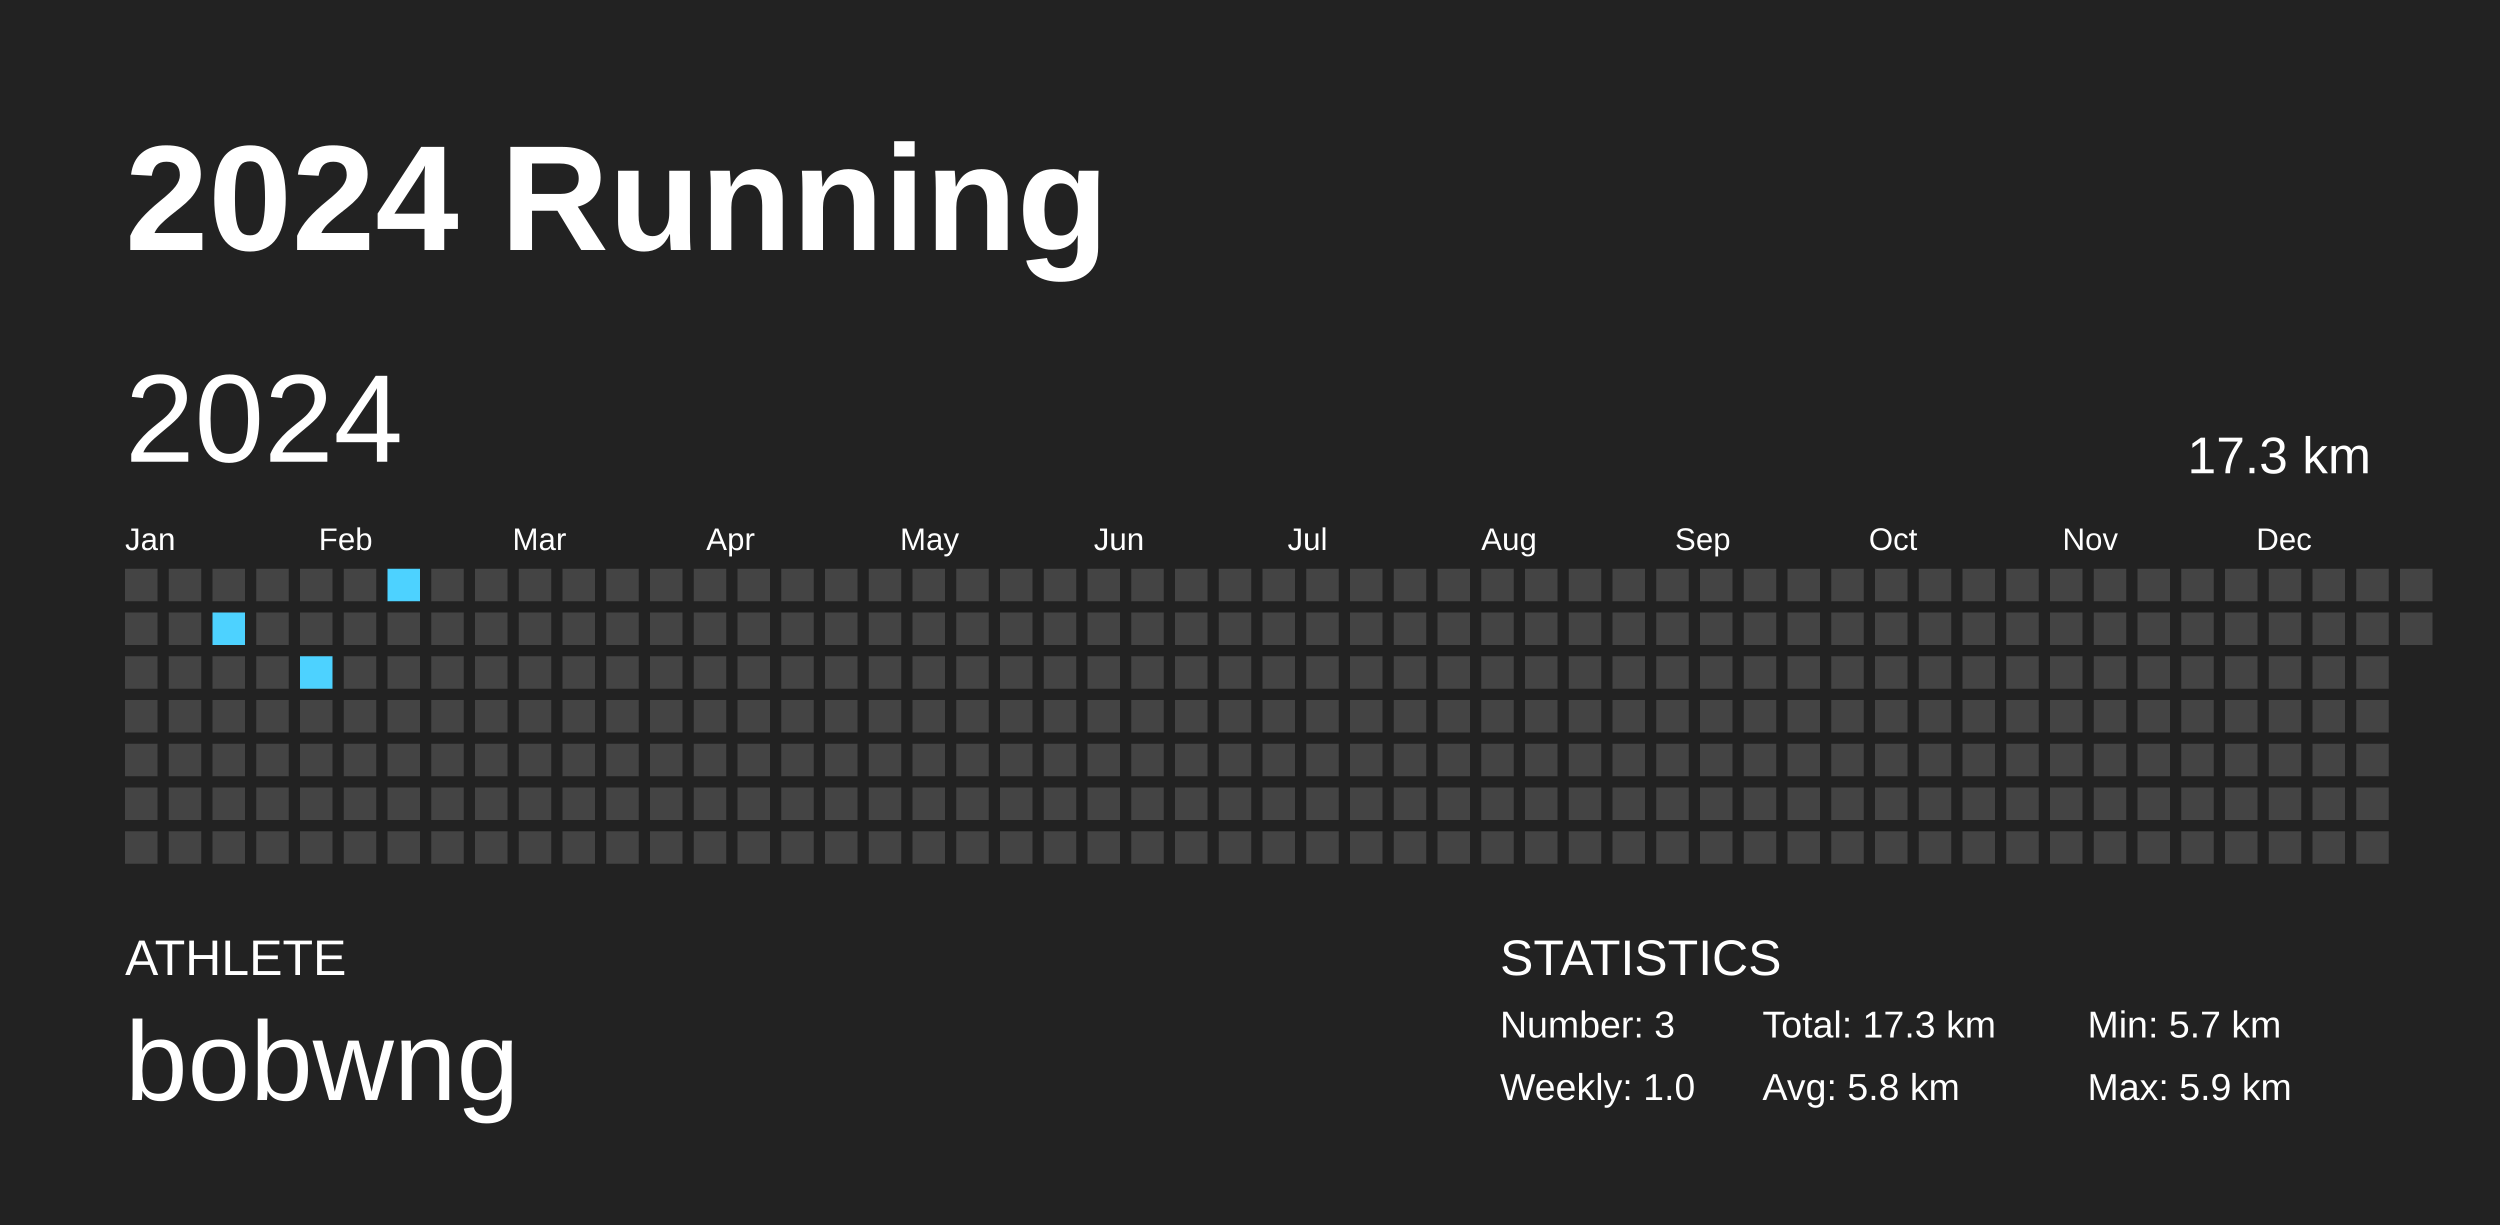
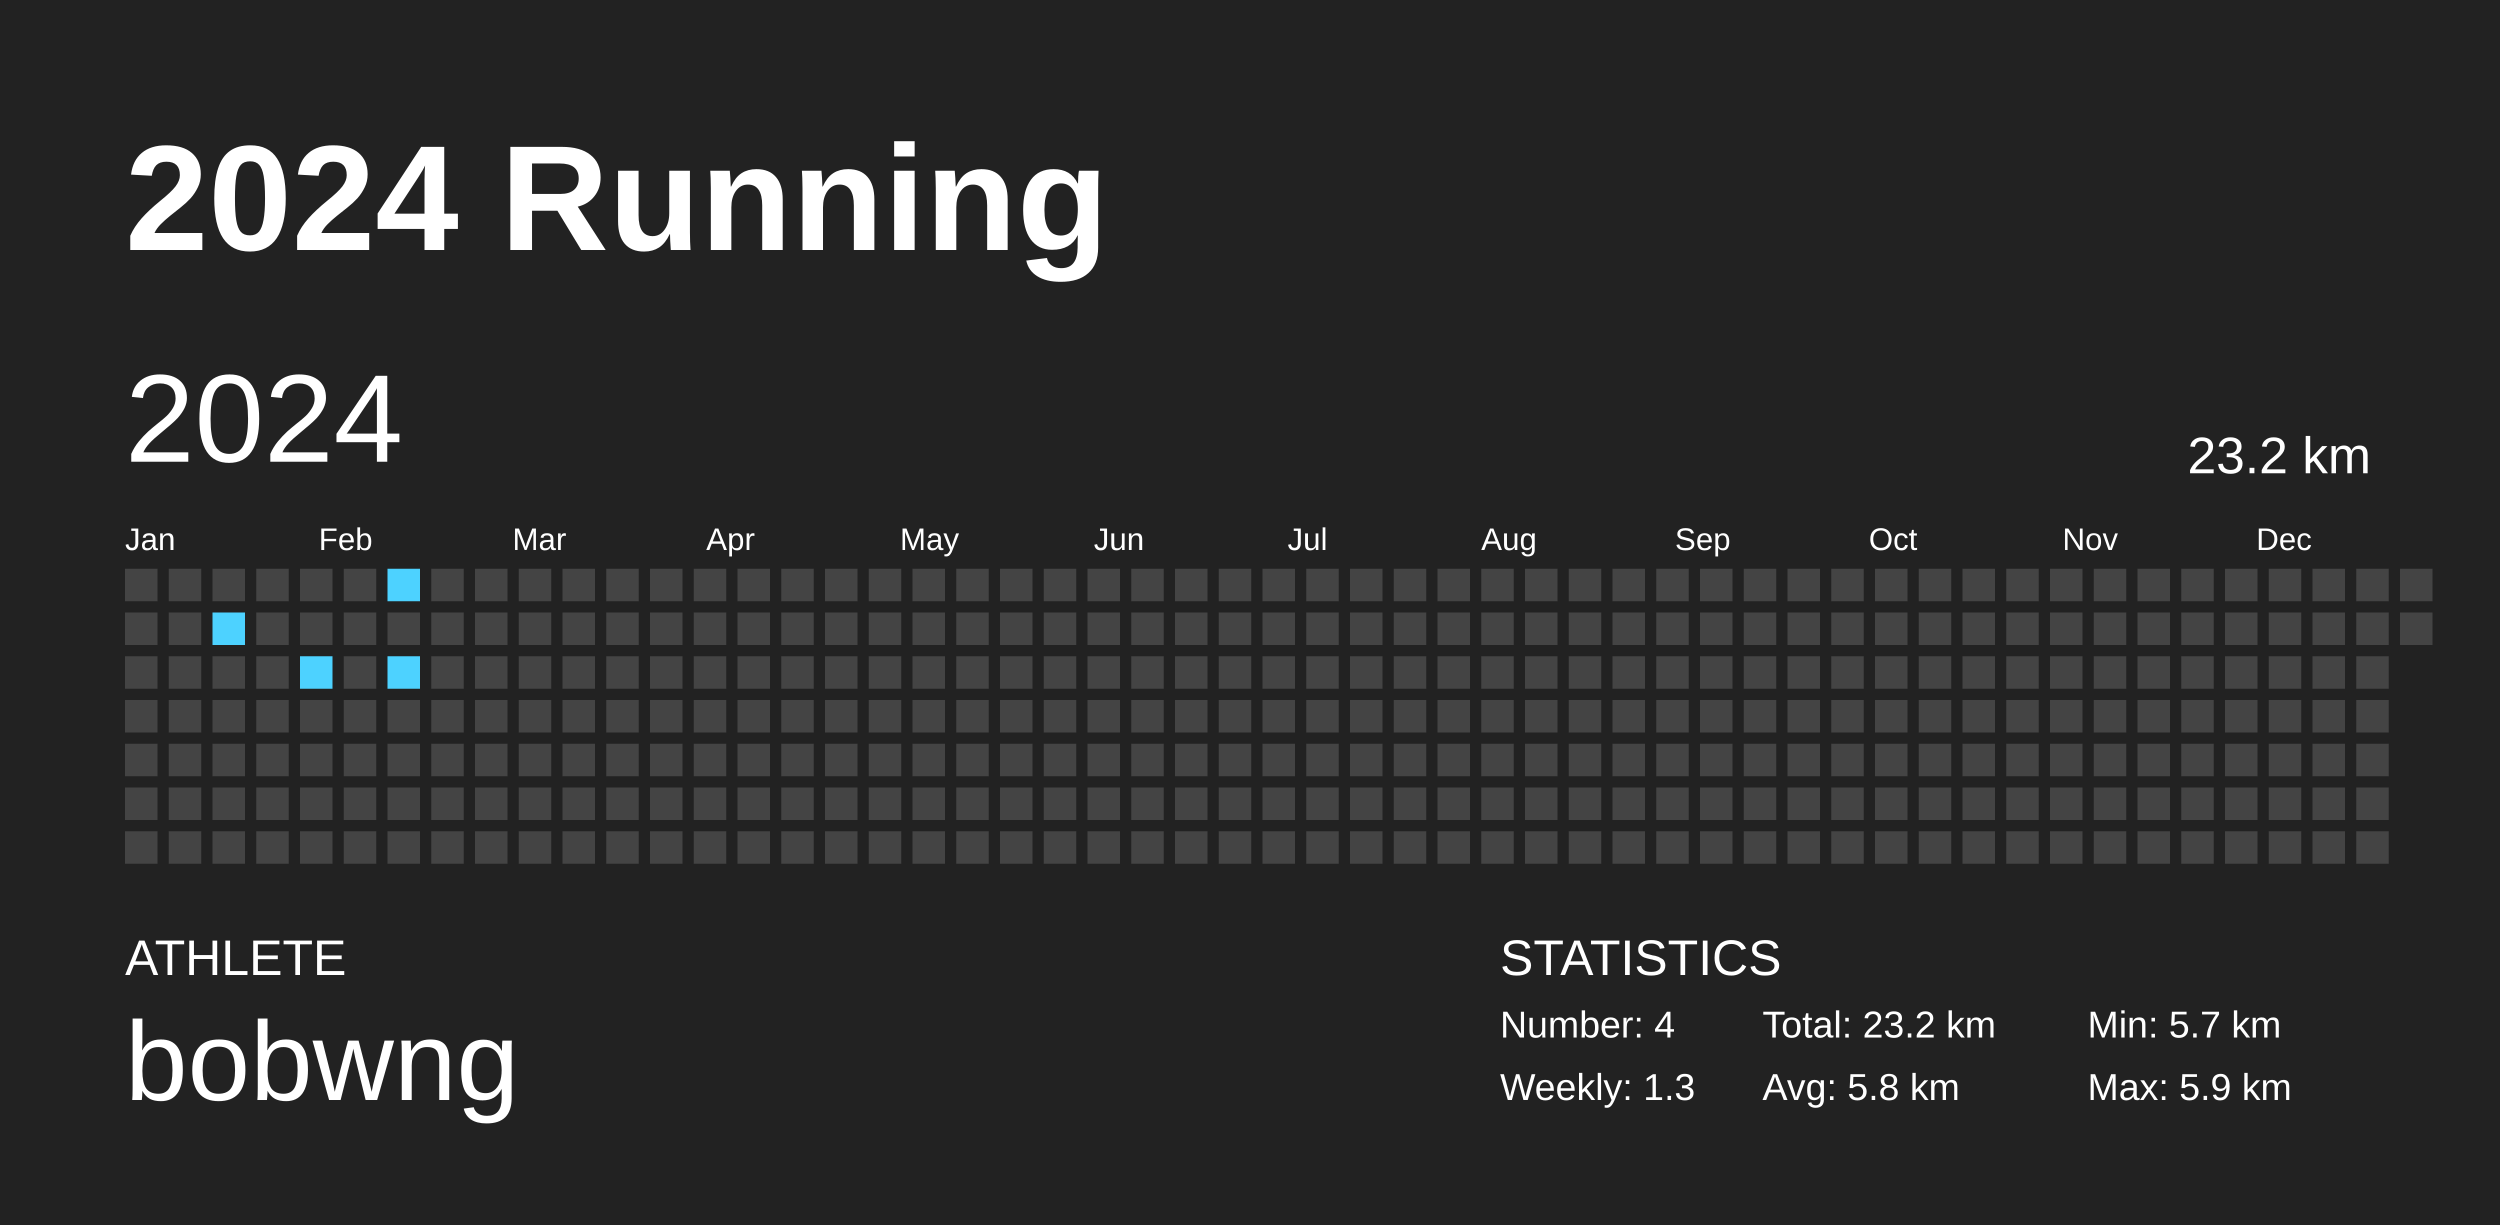
<svg xmlns="http://www.w3.org/2000/svg" baseProfile="full" height="98mm" version="1.1" viewBox="0,0,200,98" width="200mm">
  <defs />
  <rect fill="#222222" height="98" width="200" x="0" y="0" />
  <text fill="#FFFFFF" style="font-size:12px; font-family:Arial; font-weight:bold;" x="10" y="20">2024 Running</text>
  <text fill="#FFFFFF" style="font-size:4px; font-family:Arial" x="10" y="78">ATHLETE</text>
  <text fill="#FFFFFF" style="font-size:9px; font-family:Arial" x="10" y="88">bobwng</text>
  <text fill="#FFFFFF" style="font-size:4px; font-family:Arial" x="120" y="78">STATISTICS</text>
-   <text fill="#FFFFFF" style="font-size:3px; font-family:Arial" x="120" y="83">Number: 3</text>
-   <text fill="#FFFFFF" style="font-size:3px; font-family:Arial" x="120" y="88">Weekly: 1.0</text>
-   <text fill="#FFFFFF" style="font-size:3px; font-family:Arial" x="141" y="83">Total: 17.3 km</text>
+   <text fill="#FFFFFF" style="font-size:3px; font-family:Arial" x="120" y="83">Number: 4</text>
+   <text fill="#FFFFFF" style="font-size:3px; font-family:Arial" x="120" y="88">Weekly: 1.3</text>
+   <text fill="#FFFFFF" style="font-size:3px; font-family:Arial" x="141" y="83">Total: 23.2 km</text>
  <text fill="#FFFFFF" style="font-size:3px; font-family:Arial" x="141" y="88">Avg: 5.8 km</text>
  <text fill="#FFFFFF" style="font-size:3px; font-family:Arial" x="167" y="83">Min: 5.7 km</text>
  <text fill="#FFFFFF" style="font-size:3px; font-family:Arial" x="167" y="88">Max: 5.9 km</text>
  <text dominant-baseline="hanging" fill="#FFFFFF" style="font-size:10.0px; font-family:Arial;" x="10" y="30">2024</text>
-   <text dominant-baseline="hanging" fill="#FFFFFF" style="font-size:4.125px; font-family:Arial;" x="175" y="35">17.3 km</text>
+   <text dominant-baseline="hanging" fill="#FFFFFF" style="font-size:4.125px; font-family:Arial;" x="175" y="35">23.2 km</text>
  <text fill="#FFFFFF" style="font-size:2.5px; font-family:Arial" x="10.0" y="44">Jan</text>
  <text fill="#FFFFFF" style="font-size:2.5px; font-family:Arial" x="25.5" y="44">Feb</text>
  <text fill="#FFFFFF" style="font-size:2.5px; font-family:Arial" x="41.0" y="44">Mar</text>
  <text fill="#FFFFFF" style="font-size:2.5px; font-family:Arial" x="56.5" y="44">Apr</text>
  <text fill="#FFFFFF" style="font-size:2.5px; font-family:Arial" x="72.0" y="44">May</text>
  <text fill="#FFFFFF" style="font-size:2.5px; font-family:Arial" x="87.5" y="44">Jun</text>
  <text fill="#FFFFFF" style="font-size:2.5px; font-family:Arial" x="103.0" y="44">Jul</text>
  <text fill="#FFFFFF" style="font-size:2.5px; font-family:Arial" x="118.5" y="44">Aug</text>
  <text fill="#FFFFFF" style="font-size:2.5px; font-family:Arial" x="134.0" y="44">Sep</text>
  <text fill="#FFFFFF" style="font-size:2.5px; font-family:Arial" x="149.5" y="44">Oct</text>
  <text fill="#FFFFFF" style="font-size:2.5px; font-family:Arial" x="165.0" y="44">Nov</text>
  <text fill="#FFFFFF" style="font-size:2.5px; font-family:Arial" x="180.5" y="44">Dec</text>
  <rect fill="#444444" height="2.6" width="2.6" x="10.0" y="45.5" />
  <rect fill="#444444" height="2.6" width="2.6" x="10.0" y="49.0" />
  <rect fill="#444444" height="2.6" width="2.6" x="10.0" y="52.5" />
  <rect fill="#444444" height="2.6" width="2.6" x="10.0" y="56.0" />
  <rect fill="#444444" height="2.6" width="2.6" x="10.0" y="59.5" />
  <rect fill="#444444" height="2.6" width="2.6" x="10.0" y="63.0" />
  <rect fill="#444444" height="2.6" width="2.6" x="10.0" y="66.5" />
  <rect fill="#444444" height="2.6" width="2.6" x="13.5" y="45.5" />
  <rect fill="#444444" height="2.6" width="2.6" x="13.5" y="49.0" />
  <rect fill="#444444" height="2.6" width="2.6" x="13.5" y="52.5" />
  <rect fill="#444444" height="2.6" width="2.6" x="13.5" y="56.0" />
  <rect fill="#444444" height="2.6" width="2.6" x="13.5" y="59.5" />
  <rect fill="#444444" height="2.6" width="2.6" x="13.5" y="63.0" />
  <rect fill="#444444" height="2.6" width="2.6" x="13.5" y="66.5" />
  <rect fill="#444444" height="2.6" width="2.6" x="17.0" y="45.5" />
  <rect fill="#4dd2ff" height="2.6" width="2.6" x="17.0" y="49.0" />
  <rect fill="#444444" height="2.6" width="2.6" x="17.0" y="52.5" />
  <rect fill="#444444" height="2.6" width="2.6" x="17.0" y="56.0" />
  <rect fill="#444444" height="2.6" width="2.6" x="17.0" y="59.5" />
  <rect fill="#444444" height="2.6" width="2.6" x="17.0" y="63.0" />
  <rect fill="#444444" height="2.6" width="2.6" x="17.0" y="66.5" />
  <rect fill="#444444" height="2.6" width="2.6" x="20.5" y="45.5" />
  <rect fill="#444444" height="2.6" width="2.6" x="20.5" y="49.0" />
  <rect fill="#444444" height="2.6" width="2.6" x="20.5" y="52.5" />
  <rect fill="#444444" height="2.6" width="2.6" x="20.5" y="56.0" />
  <rect fill="#444444" height="2.6" width="2.6" x="20.5" y="59.5" />
  <rect fill="#444444" height="2.6" width="2.6" x="20.5" y="63.0" />
  <rect fill="#444444" height="2.6" width="2.6" x="20.5" y="66.5" />
  <rect fill="#444444" height="2.6" width="2.6" x="24.0" y="45.5" />
  <rect fill="#444444" height="2.6" width="2.6" x="24.0" y="49.0" />
  <rect fill="#4dd2ff" height="2.6" width="2.6" x="24.0" y="52.5" />
  <rect fill="#444444" height="2.6" width="2.6" x="24.0" y="56.0" />
  <rect fill="#444444" height="2.6" width="2.6" x="24.0" y="59.5" />
  <rect fill="#444444" height="2.6" width="2.6" x="24.0" y="63.0" />
  <rect fill="#444444" height="2.6" width="2.6" x="24.0" y="66.5" />
  <rect fill="#444444" height="2.6" width="2.6" x="27.5" y="45.5" />
  <rect fill="#444444" height="2.6" width="2.6" x="27.5" y="49.0" />
  <rect fill="#444444" height="2.6" width="2.6" x="27.5" y="52.5" />
  <rect fill="#444444" height="2.6" width="2.6" x="27.5" y="56.0" />
  <rect fill="#444444" height="2.6" width="2.6" x="27.5" y="59.5" />
  <rect fill="#444444" height="2.6" width="2.6" x="27.5" y="63.0" />
  <rect fill="#444444" height="2.6" width="2.6" x="27.5" y="66.5" />
  <rect fill="#4dd2ff" height="2.6" width="2.6" x="31.0" y="45.5" />
  <rect fill="#444444" height="2.6" width="2.6" x="31.0" y="49.0" />
-   <rect fill="#444444" height="2.6" width="2.6" x="31.0" y="52.5" />
+   <rect fill="#4dd2ff" height="2.6" width="2.6" x="31.0" y="52.5" />
  <rect fill="#444444" height="2.6" width="2.6" x="31.0" y="56.0" />
  <rect fill="#444444" height="2.6" width="2.6" x="31.0" y="59.5" />
  <rect fill="#444444" height="2.6" width="2.6" x="31.0" y="63.0" />
  <rect fill="#444444" height="2.6" width="2.6" x="31.0" y="66.5" />
  <rect fill="#444444" height="2.6" width="2.6" x="34.5" y="45.5" />
  <rect fill="#444444" height="2.6" width="2.6" x="34.5" y="49.0" />
  <rect fill="#444444" height="2.6" width="2.6" x="34.5" y="52.5" />
  <rect fill="#444444" height="2.6" width="2.6" x="34.5" y="56.0" />
  <rect fill="#444444" height="2.6" width="2.6" x="34.5" y="59.5" />
  <rect fill="#444444" height="2.6" width="2.6" x="34.5" y="63.0" />
  <rect fill="#444444" height="2.6" width="2.6" x="34.5" y="66.5" />
  <rect fill="#444444" height="2.6" width="2.6" x="38.0" y="45.5" />
  <rect fill="#444444" height="2.6" width="2.6" x="38.0" y="49.0" />
  <rect fill="#444444" height="2.6" width="2.6" x="38.0" y="52.5" />
  <rect fill="#444444" height="2.6" width="2.6" x="38.0" y="56.0" />
  <rect fill="#444444" height="2.6" width="2.6" x="38.0" y="59.5" />
  <rect fill="#444444" height="2.6" width="2.6" x="38.0" y="63.0" />
  <rect fill="#444444" height="2.6" width="2.6" x="38.0" y="66.5" />
  <rect fill="#444444" height="2.6" width="2.6" x="41.5" y="45.5" />
  <rect fill="#444444" height="2.6" width="2.6" x="41.5" y="49.0" />
  <rect fill="#444444" height="2.6" width="2.6" x="41.5" y="52.5" />
  <rect fill="#444444" height="2.6" width="2.6" x="41.5" y="56.0" />
  <rect fill="#444444" height="2.6" width="2.6" x="41.5" y="59.5" />
  <rect fill="#444444" height="2.6" width="2.6" x="41.5" y="63.0" />
  <rect fill="#444444" height="2.6" width="2.6" x="41.5" y="66.5" />
  <rect fill="#444444" height="2.6" width="2.6" x="45.0" y="45.5" />
  <rect fill="#444444" height="2.6" width="2.6" x="45.0" y="49.0" />
  <rect fill="#444444" height="2.6" width="2.6" x="45.0" y="52.5" />
  <rect fill="#444444" height="2.6" width="2.6" x="45.0" y="56.0" />
  <rect fill="#444444" height="2.6" width="2.6" x="45.0" y="59.5" />
  <rect fill="#444444" height="2.6" width="2.6" x="45.0" y="63.0" />
  <rect fill="#444444" height="2.6" width="2.6" x="45.0" y="66.5" />
  <rect fill="#444444" height="2.6" width="2.6" x="48.5" y="45.5" />
  <rect fill="#444444" height="2.6" width="2.6" x="48.5" y="49.0" />
  <rect fill="#444444" height="2.6" width="2.6" x="48.5" y="52.5" />
  <rect fill="#444444" height="2.6" width="2.6" x="48.5" y="56.0" />
  <rect fill="#444444" height="2.6" width="2.6" x="48.5" y="59.5" />
  <rect fill="#444444" height="2.6" width="2.6" x="48.5" y="63.0" />
  <rect fill="#444444" height="2.6" width="2.6" x="48.5" y="66.5" />
  <rect fill="#444444" height="2.6" width="2.6" x="52.0" y="45.5" />
  <rect fill="#444444" height="2.6" width="2.6" x="52.0" y="49.0" />
  <rect fill="#444444" height="2.6" width="2.6" x="52.0" y="52.5" />
  <rect fill="#444444" height="2.6" width="2.6" x="52.0" y="56.0" />
  <rect fill="#444444" height="2.6" width="2.6" x="52.0" y="59.5" />
  <rect fill="#444444" height="2.6" width="2.6" x="52.0" y="63.0" />
  <rect fill="#444444" height="2.6" width="2.6" x="52.0" y="66.5" />
  <rect fill="#444444" height="2.6" width="2.6" x="55.5" y="45.5" />
  <rect fill="#444444" height="2.6" width="2.6" x="55.5" y="49.0" />
  <rect fill="#444444" height="2.6" width="2.6" x="55.5" y="52.5" />
  <rect fill="#444444" height="2.6" width="2.6" x="55.5" y="56.0" />
  <rect fill="#444444" height="2.6" width="2.6" x="55.5" y="59.5" />
  <rect fill="#444444" height="2.6" width="2.6" x="55.5" y="63.0" />
  <rect fill="#444444" height="2.6" width="2.6" x="55.5" y="66.5" />
  <rect fill="#444444" height="2.6" width="2.6" x="59.0" y="45.5" />
  <rect fill="#444444" height="2.6" width="2.6" x="59.0" y="49.0" />
  <rect fill="#444444" height="2.6" width="2.6" x="59.0" y="52.5" />
  <rect fill="#444444" height="2.6" width="2.6" x="59.0" y="56.0" />
  <rect fill="#444444" height="2.6" width="2.6" x="59.0" y="59.5" />
  <rect fill="#444444" height="2.6" width="2.6" x="59.0" y="63.0" />
  <rect fill="#444444" height="2.6" width="2.6" x="59.0" y="66.5" />
  <rect fill="#444444" height="2.6" width="2.6" x="62.5" y="45.5" />
  <rect fill="#444444" height="2.6" width="2.6" x="62.5" y="49.0" />
  <rect fill="#444444" height="2.6" width="2.6" x="62.5" y="52.5" />
  <rect fill="#444444" height="2.6" width="2.6" x="62.5" y="56.0" />
  <rect fill="#444444" height="2.6" width="2.6" x="62.5" y="59.5" />
  <rect fill="#444444" height="2.6" width="2.6" x="62.5" y="63.0" />
  <rect fill="#444444" height="2.6" width="2.6" x="62.5" y="66.5" />
  <rect fill="#444444" height="2.6" width="2.6" x="66.0" y="45.5" />
  <rect fill="#444444" height="2.6" width="2.6" x="66.0" y="49.0" />
  <rect fill="#444444" height="2.6" width="2.6" x="66.0" y="52.5" />
  <rect fill="#444444" height="2.6" width="2.6" x="66.0" y="56.0" />
  <rect fill="#444444" height="2.6" width="2.6" x="66.0" y="59.5" />
  <rect fill="#444444" height="2.6" width="2.6" x="66.0" y="63.0" />
  <rect fill="#444444" height="2.6" width="2.6" x="66.0" y="66.5" />
  <rect fill="#444444" height="2.6" width="2.6" x="69.5" y="45.5" />
  <rect fill="#444444" height="2.6" width="2.6" x="69.5" y="49.0" />
  <rect fill="#444444" height="2.6" width="2.6" x="69.5" y="52.5" />
  <rect fill="#444444" height="2.6" width="2.6" x="69.5" y="56.0" />
  <rect fill="#444444" height="2.6" width="2.6" x="69.5" y="59.5" />
  <rect fill="#444444" height="2.6" width="2.6" x="69.5" y="63.0" />
  <rect fill="#444444" height="2.6" width="2.6" x="69.5" y="66.5" />
  <rect fill="#444444" height="2.6" width="2.6" x="73.0" y="45.5" />
  <rect fill="#444444" height="2.6" width="2.6" x="73.0" y="49.0" />
  <rect fill="#444444" height="2.6" width="2.6" x="73.0" y="52.5" />
  <rect fill="#444444" height="2.6" width="2.6" x="73.0" y="56.0" />
  <rect fill="#444444" height="2.6" width="2.6" x="73.0" y="59.5" />
  <rect fill="#444444" height="2.6" width="2.6" x="73.0" y="63.0" />
  <rect fill="#444444" height="2.6" width="2.6" x="73.0" y="66.5" />
  <rect fill="#444444" height="2.6" width="2.6" x="76.5" y="45.5" />
  <rect fill="#444444" height="2.6" width="2.6" x="76.5" y="49.0" />
  <rect fill="#444444" height="2.6" width="2.6" x="76.5" y="52.5" />
  <rect fill="#444444" height="2.6" width="2.6" x="76.5" y="56.0" />
  <rect fill="#444444" height="2.6" width="2.6" x="76.5" y="59.5" />
  <rect fill="#444444" height="2.6" width="2.6" x="76.5" y="63.0" />
  <rect fill="#444444" height="2.6" width="2.6" x="76.5" y="66.5" />
  <rect fill="#444444" height="2.6" width="2.6" x="80.0" y="45.5" />
  <rect fill="#444444" height="2.6" width="2.6" x="80.0" y="49.0" />
  <rect fill="#444444" height="2.6" width="2.6" x="80.0" y="52.5" />
  <rect fill="#444444" height="2.6" width="2.6" x="80.0" y="56.0" />
  <rect fill="#444444" height="2.6" width="2.6" x="80.0" y="59.5" />
  <rect fill="#444444" height="2.6" width="2.6" x="80.0" y="63.0" />
  <rect fill="#444444" height="2.6" width="2.6" x="80.0" y="66.5" />
  <rect fill="#444444" height="2.6" width="2.6" x="83.5" y="45.5" />
  <rect fill="#444444" height="2.6" width="2.6" x="83.5" y="49.0" />
  <rect fill="#444444" height="2.6" width="2.6" x="83.5" y="52.5" />
  <rect fill="#444444" height="2.6" width="2.6" x="83.5" y="56.0" />
  <rect fill="#444444" height="2.6" width="2.6" x="83.5" y="59.5" />
  <rect fill="#444444" height="2.6" width="2.6" x="83.5" y="63.0" />
  <rect fill="#444444" height="2.6" width="2.6" x="83.5" y="66.5" />
  <rect fill="#444444" height="2.6" width="2.6" x="87.0" y="45.5" />
  <rect fill="#444444" height="2.6" width="2.6" x="87.0" y="49.0" />
  <rect fill="#444444" height="2.6" width="2.6" x="87.0" y="52.5" />
  <rect fill="#444444" height="2.6" width="2.6" x="87.0" y="56.0" />
  <rect fill="#444444" height="2.6" width="2.6" x="87.0" y="59.5" />
  <rect fill="#444444" height="2.6" width="2.6" x="87.0" y="63.0" />
  <rect fill="#444444" height="2.6" width="2.6" x="87.0" y="66.5" />
  <rect fill="#444444" height="2.6" width="2.6" x="90.5" y="45.5" />
  <rect fill="#444444" height="2.6" width="2.6" x="90.5" y="49.0" />
  <rect fill="#444444" height="2.6" width="2.6" x="90.5" y="52.5" />
  <rect fill="#444444" height="2.6" width="2.6" x="90.5" y="56.0" />
  <rect fill="#444444" height="2.6" width="2.6" x="90.5" y="59.5" />
  <rect fill="#444444" height="2.6" width="2.6" x="90.5" y="63.0" />
  <rect fill="#444444" height="2.6" width="2.6" x="90.5" y="66.5" />
  <rect fill="#444444" height="2.6" width="2.6" x="94.0" y="45.5" />
  <rect fill="#444444" height="2.6" width="2.6" x="94.0" y="49.0" />
  <rect fill="#444444" height="2.6" width="2.6" x="94.0" y="52.5" />
  <rect fill="#444444" height="2.6" width="2.6" x="94.0" y="56.0" />
  <rect fill="#444444" height="2.6" width="2.6" x="94.0" y="59.5" />
  <rect fill="#444444" height="2.6" width="2.6" x="94.0" y="63.0" />
  <rect fill="#444444" height="2.6" width="2.6" x="94.0" y="66.5" />
  <rect fill="#444444" height="2.6" width="2.6" x="97.5" y="45.5" />
  <rect fill="#444444" height="2.6" width="2.6" x="97.5" y="49.0" />
  <rect fill="#444444" height="2.6" width="2.6" x="97.5" y="52.5" />
  <rect fill="#444444" height="2.6" width="2.6" x="97.5" y="56.0" />
  <rect fill="#444444" height="2.6" width="2.6" x="97.5" y="59.5" />
  <rect fill="#444444" height="2.6" width="2.6" x="97.5" y="63.0" />
  <rect fill="#444444" height="2.6" width="2.6" x="97.5" y="66.5" />
  <rect fill="#444444" height="2.6" width="2.6" x="101.0" y="45.5" />
  <rect fill="#444444" height="2.6" width="2.6" x="101.0" y="49.0" />
  <rect fill="#444444" height="2.6" width="2.6" x="101.0" y="52.5" />
  <rect fill="#444444" height="2.6" width="2.6" x="101.0" y="56.0" />
  <rect fill="#444444" height="2.6" width="2.6" x="101.0" y="59.5" />
  <rect fill="#444444" height="2.6" width="2.6" x="101.0" y="63.0" />
  <rect fill="#444444" height="2.6" width="2.6" x="101.0" y="66.5" />
  <rect fill="#444444" height="2.6" width="2.6" x="104.5" y="45.5" />
  <rect fill="#444444" height="2.6" width="2.6" x="104.5" y="49.0" />
  <rect fill="#444444" height="2.6" width="2.6" x="104.5" y="52.5" />
  <rect fill="#444444" height="2.6" width="2.6" x="104.5" y="56.0" />
  <rect fill="#444444" height="2.6" width="2.6" x="104.5" y="59.5" />
  <rect fill="#444444" height="2.6" width="2.6" x="104.5" y="63.0" />
  <rect fill="#444444" height="2.6" width="2.6" x="104.5" y="66.5" />
  <rect fill="#444444" height="2.6" width="2.6" x="108.0" y="45.5" />
  <rect fill="#444444" height="2.6" width="2.6" x="108.0" y="49.0" />
  <rect fill="#444444" height="2.6" width="2.6" x="108.0" y="52.5" />
  <rect fill="#444444" height="2.6" width="2.6" x="108.0" y="56.0" />
  <rect fill="#444444" height="2.6" width="2.6" x="108.0" y="59.5" />
  <rect fill="#444444" height="2.6" width="2.6" x="108.0" y="63.0" />
  <rect fill="#444444" height="2.6" width="2.6" x="108.0" y="66.5" />
  <rect fill="#444444" height="2.6" width="2.6" x="111.5" y="45.5" />
  <rect fill="#444444" height="2.6" width="2.6" x="111.5" y="49.0" />
  <rect fill="#444444" height="2.6" width="2.6" x="111.5" y="52.5" />
  <rect fill="#444444" height="2.6" width="2.6" x="111.5" y="56.0" />
  <rect fill="#444444" height="2.6" width="2.6" x="111.5" y="59.5" />
  <rect fill="#444444" height="2.6" width="2.6" x="111.5" y="63.0" />
  <rect fill="#444444" height="2.6" width="2.6" x="111.5" y="66.5" />
  <rect fill="#444444" height="2.6" width="2.6" x="115.0" y="45.5" />
  <rect fill="#444444" height="2.6" width="2.6" x="115.0" y="49.0" />
  <rect fill="#444444" height="2.6" width="2.6" x="115.0" y="52.5" />
  <rect fill="#444444" height="2.6" width="2.6" x="115.0" y="56.0" />
  <rect fill="#444444" height="2.6" width="2.6" x="115.0" y="59.5" />
  <rect fill="#444444" height="2.6" width="2.6" x="115.0" y="63.0" />
  <rect fill="#444444" height="2.6" width="2.6" x="115.0" y="66.5" />
  <rect fill="#444444" height="2.6" width="2.6" x="118.5" y="45.5" />
  <rect fill="#444444" height="2.6" width="2.6" x="118.5" y="49.0" />
  <rect fill="#444444" height="2.6" width="2.6" x="118.5" y="52.5" />
  <rect fill="#444444" height="2.6" width="2.6" x="118.5" y="56.0" />
  <rect fill="#444444" height="2.6" width="2.6" x="118.5" y="59.5" />
  <rect fill="#444444" height="2.6" width="2.6" x="118.5" y="63.0" />
  <rect fill="#444444" height="2.6" width="2.6" x="118.5" y="66.5" />
  <rect fill="#444444" height="2.6" width="2.6" x="122.0" y="45.5" />
  <rect fill="#444444" height="2.6" width="2.6" x="122.0" y="49.0" />
  <rect fill="#444444" height="2.6" width="2.6" x="122.0" y="52.5" />
  <rect fill="#444444" height="2.6" width="2.6" x="122.0" y="56.0" />
  <rect fill="#444444" height="2.6" width="2.6" x="122.0" y="59.5" />
  <rect fill="#444444" height="2.6" width="2.6" x="122.0" y="63.0" />
  <rect fill="#444444" height="2.6" width="2.6" x="122.0" y="66.5" />
  <rect fill="#444444" height="2.6" width="2.6" x="125.5" y="45.5" />
  <rect fill="#444444" height="2.6" width="2.6" x="125.5" y="49.0" />
  <rect fill="#444444" height="2.6" width="2.6" x="125.5" y="52.5" />
  <rect fill="#444444" height="2.6" width="2.6" x="125.5" y="56.0" />
  <rect fill="#444444" height="2.6" width="2.6" x="125.5" y="59.5" />
  <rect fill="#444444" height="2.6" width="2.6" x="125.5" y="63.0" />
  <rect fill="#444444" height="2.6" width="2.6" x="125.5" y="66.5" />
  <rect fill="#444444" height="2.6" width="2.6" x="129.0" y="45.5" />
  <rect fill="#444444" height="2.6" width="2.6" x="129.0" y="49.0" />
  <rect fill="#444444" height="2.6" width="2.6" x="129.0" y="52.5" />
  <rect fill="#444444" height="2.6" width="2.6" x="129.0" y="56.0" />
  <rect fill="#444444" height="2.6" width="2.6" x="129.0" y="59.5" />
  <rect fill="#444444" height="2.6" width="2.6" x="129.0" y="63.0" />
  <rect fill="#444444" height="2.6" width="2.6" x="129.0" y="66.5" />
  <rect fill="#444444" height="2.6" width="2.6" x="132.5" y="45.5" />
  <rect fill="#444444" height="2.6" width="2.6" x="132.5" y="49.0" />
  <rect fill="#444444" height="2.6" width="2.6" x="132.5" y="52.5" />
  <rect fill="#444444" height="2.6" width="2.6" x="132.5" y="56.0" />
  <rect fill="#444444" height="2.6" width="2.6" x="132.5" y="59.5" />
  <rect fill="#444444" height="2.6" width="2.6" x="132.5" y="63.0" />
  <rect fill="#444444" height="2.6" width="2.6" x="132.5" y="66.5" />
  <rect fill="#444444" height="2.6" width="2.6" x="136.0" y="45.5" />
  <rect fill="#444444" height="2.6" width="2.6" x="136.0" y="49.0" />
  <rect fill="#444444" height="2.6" width="2.6" x="136.0" y="52.5" />
  <rect fill="#444444" height="2.6" width="2.6" x="136.0" y="56.0" />
  <rect fill="#444444" height="2.6" width="2.6" x="136.0" y="59.5" />
  <rect fill="#444444" height="2.6" width="2.6" x="136.0" y="63.0" />
  <rect fill="#444444" height="2.6" width="2.6" x="136.0" y="66.5" />
  <rect fill="#444444" height="2.6" width="2.6" x="139.5" y="45.5" />
  <rect fill="#444444" height="2.6" width="2.6" x="139.5" y="49.0" />
  <rect fill="#444444" height="2.6" width="2.6" x="139.5" y="52.5" />
  <rect fill="#444444" height="2.6" width="2.6" x="139.5" y="56.0" />
  <rect fill="#444444" height="2.6" width="2.6" x="139.5" y="59.5" />
  <rect fill="#444444" height="2.6" width="2.6" x="139.5" y="63.0" />
  <rect fill="#444444" height="2.6" width="2.6" x="139.5" y="66.5" />
  <rect fill="#444444" height="2.6" width="2.6" x="143.0" y="45.5" />
  <rect fill="#444444" height="2.6" width="2.6" x="143.0" y="49.0" />
  <rect fill="#444444" height="2.6" width="2.6" x="143.0" y="52.5" />
  <rect fill="#444444" height="2.6" width="2.6" x="143.0" y="56.0" />
  <rect fill="#444444" height="2.6" width="2.6" x="143.0" y="59.5" />
  <rect fill="#444444" height="2.6" width="2.6" x="143.0" y="63.0" />
  <rect fill="#444444" height="2.6" width="2.6" x="143.0" y="66.5" />
  <rect fill="#444444" height="2.6" width="2.6" x="146.5" y="45.5" />
  <rect fill="#444444" height="2.6" width="2.6" x="146.5" y="49.0" />
  <rect fill="#444444" height="2.6" width="2.6" x="146.5" y="52.5" />
  <rect fill="#444444" height="2.6" width="2.6" x="146.5" y="56.0" />
  <rect fill="#444444" height="2.6" width="2.6" x="146.5" y="59.5" />
  <rect fill="#444444" height="2.6" width="2.6" x="146.5" y="63.0" />
  <rect fill="#444444" height="2.6" width="2.6" x="146.5" y="66.5" />
  <rect fill="#444444" height="2.6" width="2.6" x="150.0" y="45.5" />
  <rect fill="#444444" height="2.6" width="2.6" x="150.0" y="49.0" />
  <rect fill="#444444" height="2.6" width="2.6" x="150.0" y="52.5" />
  <rect fill="#444444" height="2.6" width="2.6" x="150.0" y="56.0" />
  <rect fill="#444444" height="2.6" width="2.6" x="150.0" y="59.5" />
  <rect fill="#444444" height="2.6" width="2.6" x="150.0" y="63.0" />
  <rect fill="#444444" height="2.6" width="2.6" x="150.0" y="66.5" />
  <rect fill="#444444" height="2.6" width="2.6" x="153.5" y="45.5" />
  <rect fill="#444444" height="2.6" width="2.6" x="153.5" y="49.0" />
  <rect fill="#444444" height="2.6" width="2.6" x="153.5" y="52.5" />
  <rect fill="#444444" height="2.6" width="2.6" x="153.5" y="56.0" />
  <rect fill="#444444" height="2.6" width="2.6" x="153.5" y="59.5" />
  <rect fill="#444444" height="2.6" width="2.6" x="153.5" y="63.0" />
  <rect fill="#444444" height="2.6" width="2.6" x="153.5" y="66.5" />
  <rect fill="#444444" height="2.6" width="2.6" x="157.0" y="45.5" />
  <rect fill="#444444" height="2.6" width="2.6" x="157.0" y="49.0" />
  <rect fill="#444444" height="2.6" width="2.6" x="157.0" y="52.5" />
  <rect fill="#444444" height="2.6" width="2.6" x="157.0" y="56.0" />
  <rect fill="#444444" height="2.6" width="2.6" x="157.0" y="59.5" />
  <rect fill="#444444" height="2.6" width="2.6" x="157.0" y="63.0" />
  <rect fill="#444444" height="2.6" width="2.6" x="157.0" y="66.5" />
  <rect fill="#444444" height="2.6" width="2.6" x="160.5" y="45.5" />
  <rect fill="#444444" height="2.6" width="2.6" x="160.5" y="49.0" />
  <rect fill="#444444" height="2.6" width="2.6" x="160.5" y="52.5" />
  <rect fill="#444444" height="2.6" width="2.6" x="160.5" y="56.0" />
  <rect fill="#444444" height="2.6" width="2.6" x="160.5" y="59.5" />
  <rect fill="#444444" height="2.6" width="2.6" x="160.5" y="63.0" />
  <rect fill="#444444" height="2.6" width="2.6" x="160.5" y="66.5" />
  <rect fill="#444444" height="2.6" width="2.6" x="164.0" y="45.5" />
  <rect fill="#444444" height="2.6" width="2.6" x="164.0" y="49.0" />
  <rect fill="#444444" height="2.6" width="2.6" x="164.0" y="52.5" />
  <rect fill="#444444" height="2.6" width="2.6" x="164.0" y="56.0" />
  <rect fill="#444444" height="2.6" width="2.6" x="164.0" y="59.5" />
  <rect fill="#444444" height="2.6" width="2.6" x="164.0" y="63.0" />
  <rect fill="#444444" height="2.6" width="2.6" x="164.0" y="66.5" />
  <rect fill="#444444" height="2.6" width="2.6" x="167.5" y="45.5" />
  <rect fill="#444444" height="2.6" width="2.6" x="167.5" y="49.0" />
  <rect fill="#444444" height="2.6" width="2.6" x="167.5" y="52.5" />
  <rect fill="#444444" height="2.6" width="2.6" x="167.5" y="56.0" />
  <rect fill="#444444" height="2.6" width="2.6" x="167.5" y="59.5" />
  <rect fill="#444444" height="2.6" width="2.6" x="167.5" y="63.0" />
  <rect fill="#444444" height="2.6" width="2.6" x="167.5" y="66.5" />
  <rect fill="#444444" height="2.6" width="2.6" x="171.0" y="45.5" />
  <rect fill="#444444" height="2.6" width="2.6" x="171.0" y="49.0" />
  <rect fill="#444444" height="2.6" width="2.6" x="171.0" y="52.5" />
  <rect fill="#444444" height="2.6" width="2.6" x="171.0" y="56.0" />
  <rect fill="#444444" height="2.6" width="2.6" x="171.0" y="59.5" />
  <rect fill="#444444" height="2.6" width="2.6" x="171.0" y="63.0" />
  <rect fill="#444444" height="2.6" width="2.6" x="171.0" y="66.5" />
  <rect fill="#444444" height="2.6" width="2.6" x="174.5" y="45.5" />
  <rect fill="#444444" height="2.6" width="2.6" x="174.5" y="49.0" />
  <rect fill="#444444" height="2.6" width="2.6" x="174.5" y="52.5" />
  <rect fill="#444444" height="2.6" width="2.6" x="174.5" y="56.0" />
  <rect fill="#444444" height="2.6" width="2.6" x="174.5" y="59.5" />
  <rect fill="#444444" height="2.6" width="2.6" x="174.5" y="63.0" />
  <rect fill="#444444" height="2.6" width="2.6" x="174.5" y="66.5" />
  <rect fill="#444444" height="2.6" width="2.6" x="178.0" y="45.5" />
  <rect fill="#444444" height="2.6" width="2.6" x="178.0" y="49.0" />
  <rect fill="#444444" height="2.6" width="2.6" x="178.0" y="52.5" />
  <rect fill="#444444" height="2.6" width="2.6" x="178.0" y="56.0" />
  <rect fill="#444444" height="2.6" width="2.6" x="178.0" y="59.5" />
  <rect fill="#444444" height="2.6" width="2.6" x="178.0" y="63.0" />
  <rect fill="#444444" height="2.6" width="2.6" x="178.0" y="66.5" />
  <rect fill="#444444" height="2.6" width="2.6" x="181.5" y="45.5" />
  <rect fill="#444444" height="2.6" width="2.6" x="181.5" y="49.0" />
  <rect fill="#444444" height="2.6" width="2.6" x="181.5" y="52.5" />
  <rect fill="#444444" height="2.6" width="2.6" x="181.5" y="56.0" />
  <rect fill="#444444" height="2.6" width="2.6" x="181.5" y="59.5" />
  <rect fill="#444444" height="2.6" width="2.6" x="181.5" y="63.0" />
  <rect fill="#444444" height="2.6" width="2.6" x="181.5" y="66.5" />
  <rect fill="#444444" height="2.6" width="2.6" x="185.0" y="45.5" />
  <rect fill="#444444" height="2.6" width="2.6" x="185.0" y="49.0" />
  <rect fill="#444444" height="2.6" width="2.6" x="185.0" y="52.5" />
  <rect fill="#444444" height="2.6" width="2.6" x="185.0" y="56.0" />
  <rect fill="#444444" height="2.6" width="2.6" x="185.0" y="59.5" />
  <rect fill="#444444" height="2.6" width="2.6" x="185.0" y="63.0" />
  <rect fill="#444444" height="2.6" width="2.6" x="185.0" y="66.5" />
  <rect fill="#444444" height="2.6" width="2.6" x="188.5" y="45.5" />
  <rect fill="#444444" height="2.6" width="2.6" x="188.5" y="49.0" />
  <rect fill="#444444" height="2.6" width="2.6" x="188.5" y="52.5" />
  <rect fill="#444444" height="2.6" width="2.6" x="188.5" y="56.0" />
  <rect fill="#444444" height="2.6" width="2.6" x="188.5" y="59.5" />
  <rect fill="#444444" height="2.6" width="2.6" x="188.5" y="63.0" />
  <rect fill="#444444" height="2.6" width="2.6" x="188.5" y="66.5" />
  <rect fill="#444444" height="2.6" width="2.6" x="192.0" y="45.5" />
  <rect fill="#444444" height="2.6" width="2.6" x="192.0" y="49.0" />
</svg>
